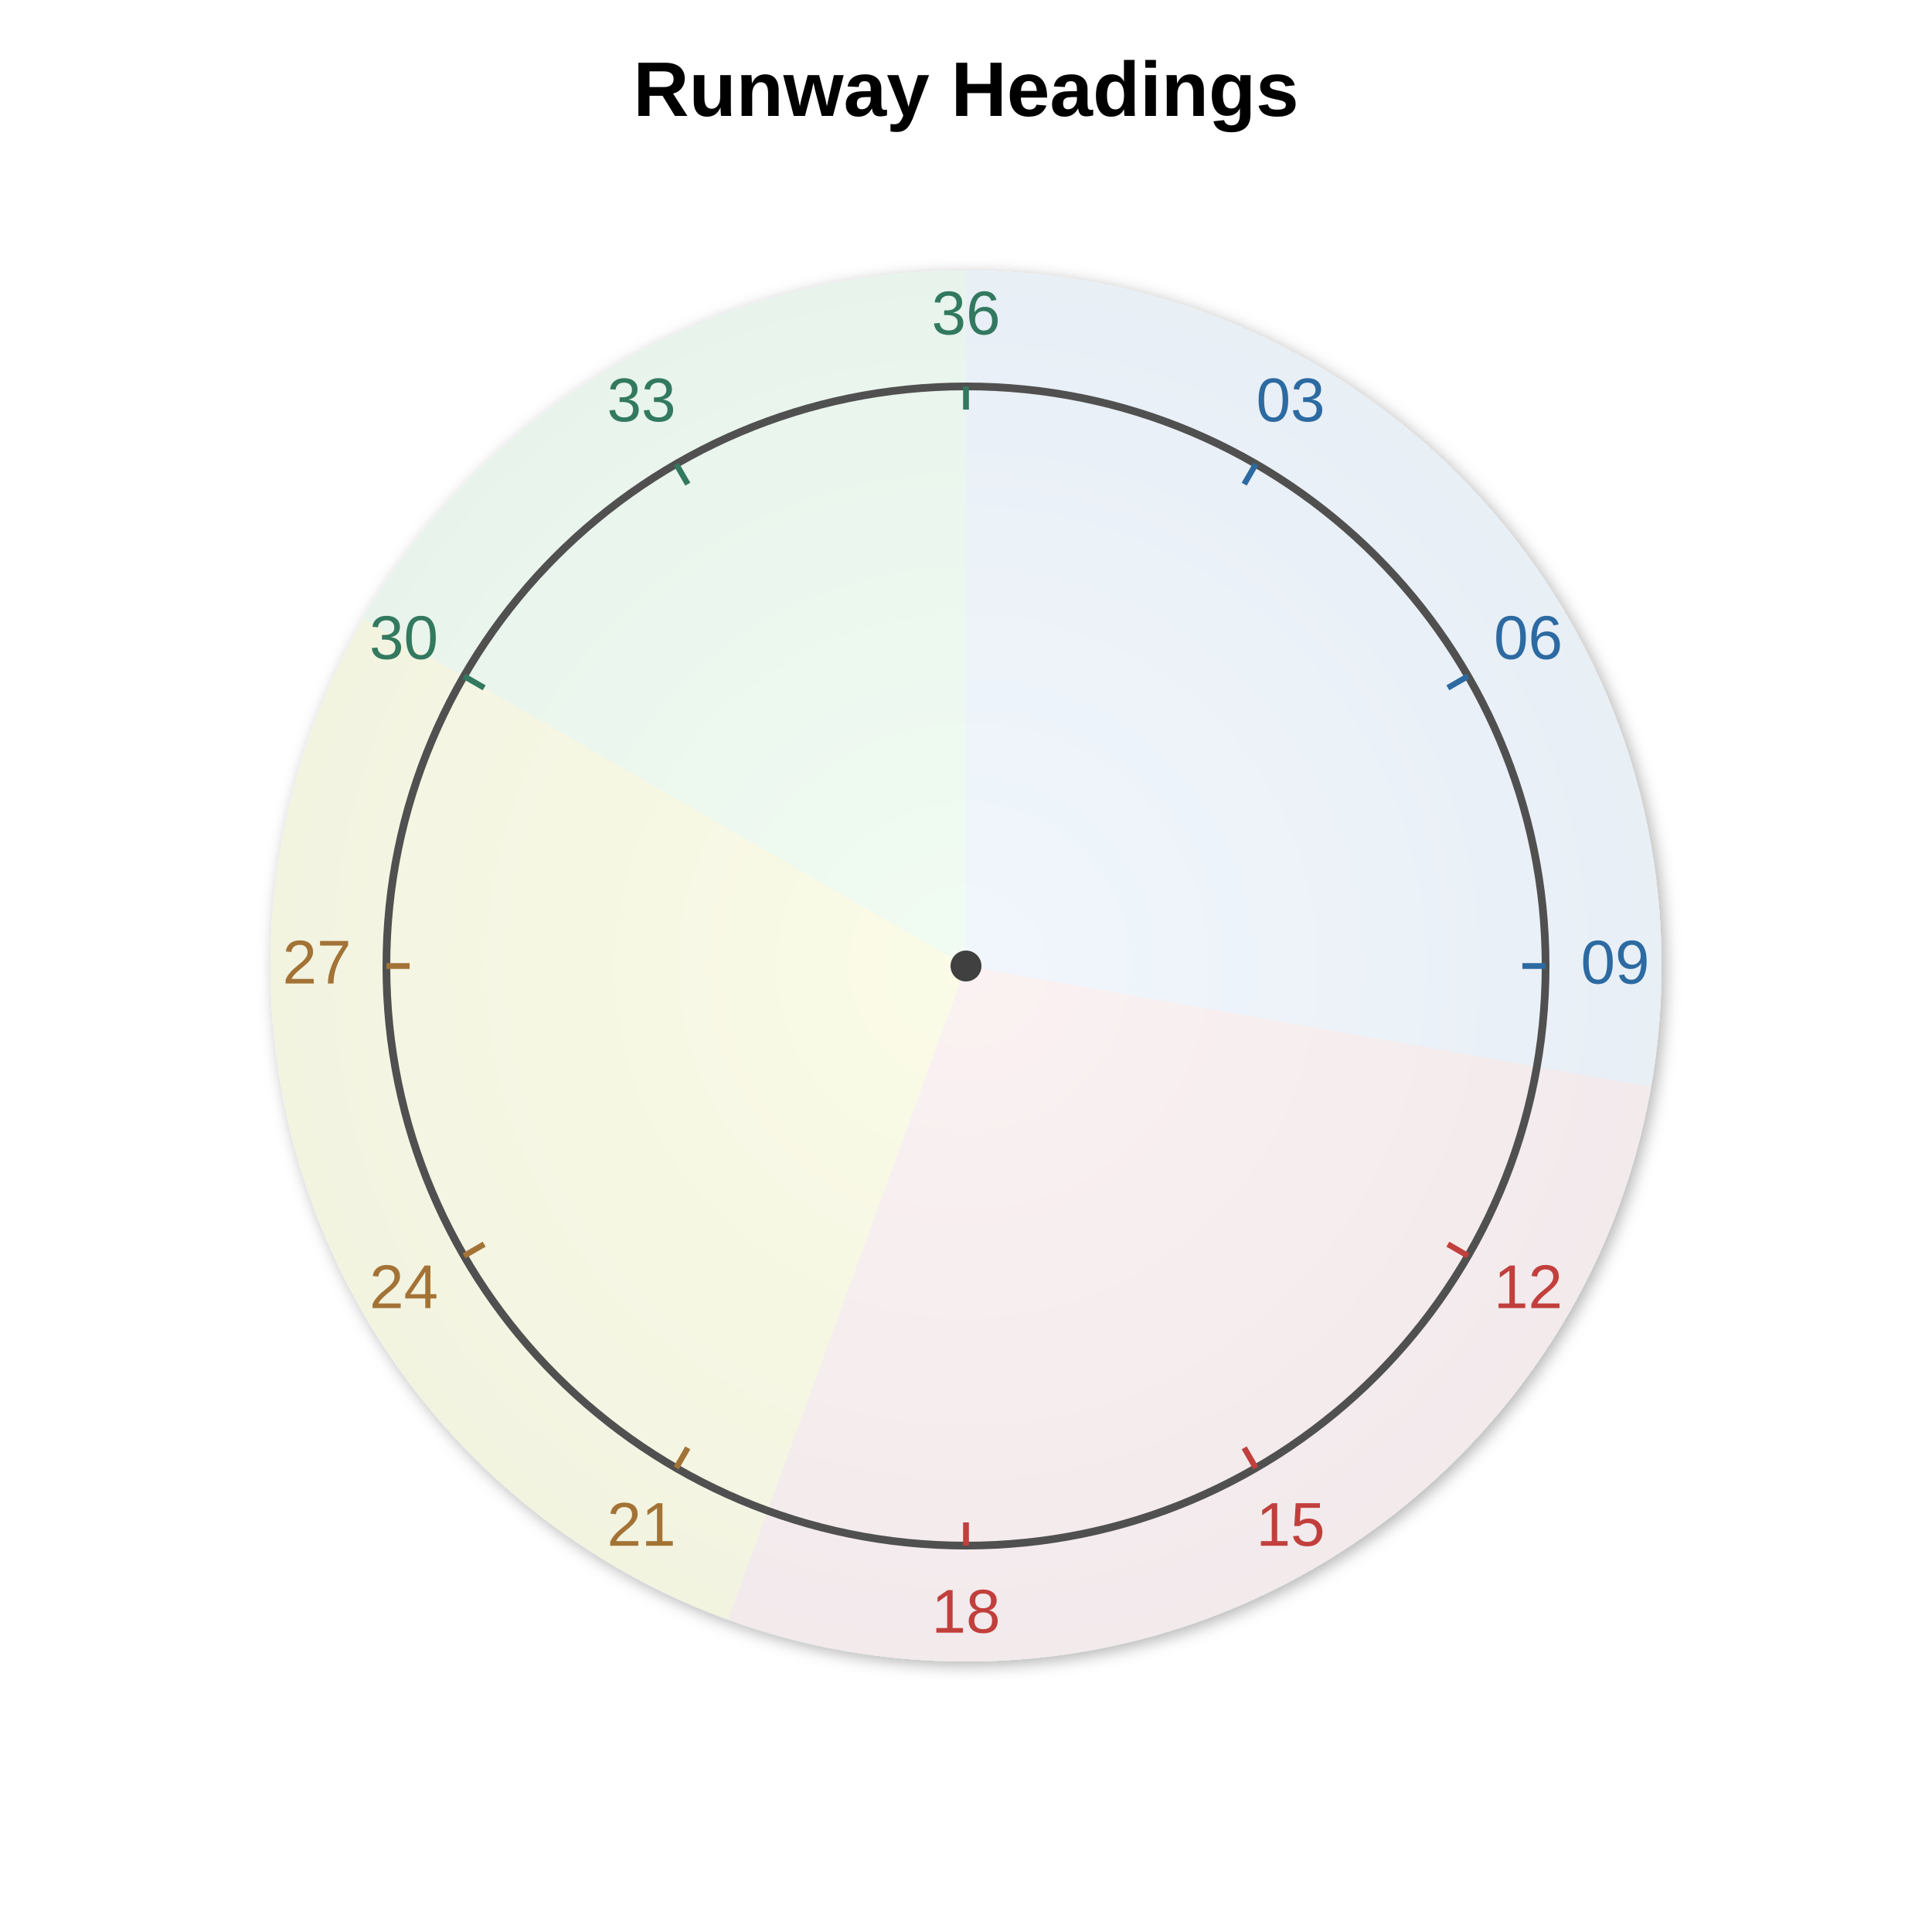
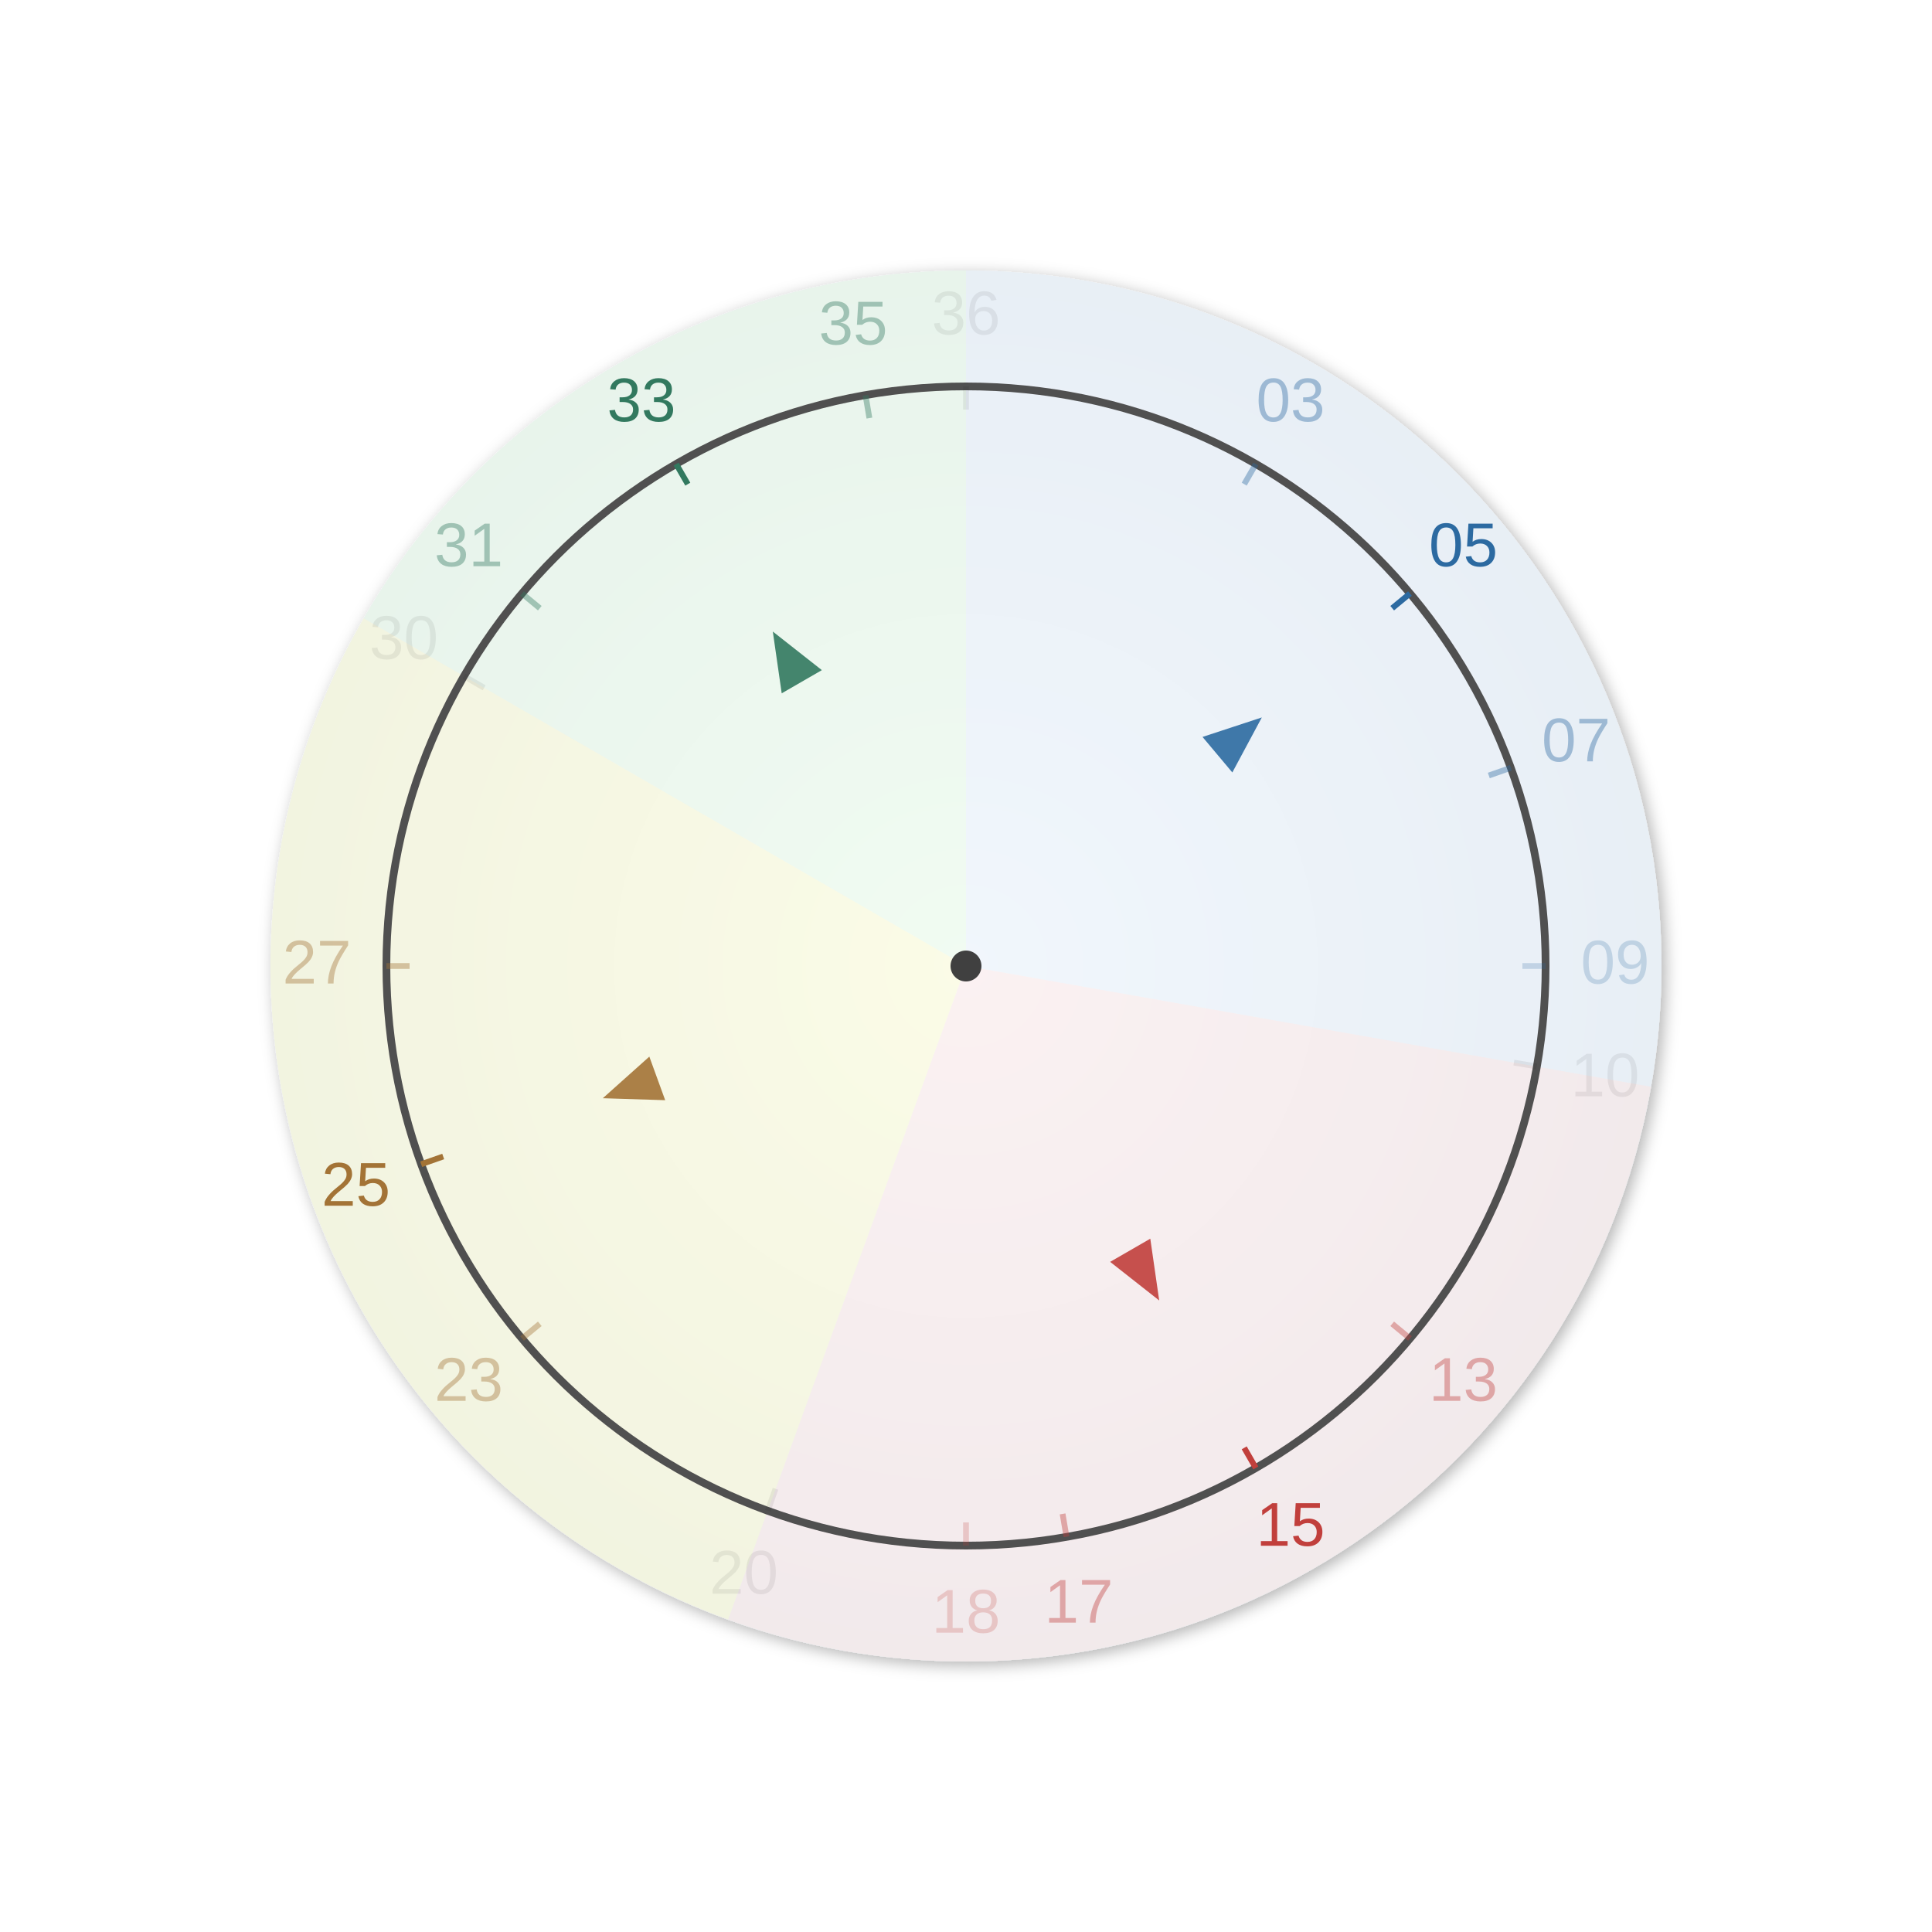
<svg xmlns="http://www.w3.org/2000/svg" width="500" height="500" viewBox="0 0 500 500">
  <defs>
    <radialGradient id="backgroundGradient" cx="50%" cy="50%" r="50%" fx="50%" fy="50%">
      <stop offset="0%" style="stop-color:#f8f9fa;stop-opacity:1" />
      <stop offset="100%" style="stop-color:#e9ecef;stop-opacity:1" />
    </radialGradient>
    <filter id="dropShadow" x="-20%" y="-20%" width="140%" height="140%">
      <feGaussianBlur in="SourceAlpha" stdDeviation="2" />
      <feOffset dx="1" dy="1" result="offsetblur" />
      <feComponentTransfer>
        <feFuncA type="linear" slope="0.3" />
      </feComponentTransfer>
      <feMerge>
        <feMergeNode />
        <feMergeNode in="SourceGraphic" />
      </feMerge>
    </filter>
  </defs>
-   <text x="250.0" y="30" text-anchor="middle" font-family="Arial" font-size="20" font-weight="bold">Runway Headings</text>
  <circle cx="250.0" cy="250.0" r="180" fill="url(#backgroundGradient)" filter="url(#dropShadow)" />
  <path d="M 250.0 250.0 L 250.0 70.0 A 180 180 0 0 1 427.265 281.257 Z" fill="#E6F2FF" fill-opacity="0.4" />
  <path d="M 250.0 250.0 L 427.265 281.257 A 180 180 0 0 1 188.436 419.145 Z" fill="#FFE6E6" fill-opacity="0.4" />
  <path d="M 250.0 250.0 L 188.436 419.145 A 180 180 0 0 1 94.115 160.0 Z" fill="#FFFFCC" fill-opacity="0.4" />
  <path d="M 250.0 250.0 L 94.115 160.0 A 180 180 0 0 1 250 70.0 Z" fill="#E6FFE6" fill-opacity="0.4" />
  <circle cx="250.0" cy="250.0" r="150" fill="none" stroke="#505050" stroke-width="2" />
  <circle cx="250.0" cy="250.0" r="4" fill="#404040" />
  <g text-anchor="middle" font-family="Arial">
-     <line x1="250.0" y1="106.0" x2="250.0" y2="100.0" stroke="#32795f" stroke-width="1.5" />
-     <text x="250.0" y="82.0" dominant-baseline="middle" fill="#32795f" font-size="16">36</text>
-     <line x1="178.0" y1="125.3" x2="175.0" y2="120.1" stroke="#32795f" stroke-width="1.5" />
-     <text x="166.0" y="104.5" dominant-baseline="middle" fill="#32795f" font-size="16">33</text>
-     <line x1="125.3" y1="178.0" x2="120.1" y2="175.0" stroke="#32795f" stroke-width="1.5" />
-     <text x="104.5" y="166.0" dominant-baseline="middle" fill="#32795f" font-size="16">30</text>
-     <line x1="106.0" y1="250.0" x2="100.0" y2="250.0" stroke="#a37336" stroke-width="1.5" />
-     <text x="82.0" y="250.0" dominant-baseline="middle" fill="#a37336" font-size="16">27</text>
-     <line x1="125.3" y1="322.0" x2="120.1" y2="325.0" stroke="#a37336" stroke-width="1.5" />
-     <text x="104.5" y="334.0" dominant-baseline="middle" fill="#a37336" font-size="16">24</text>
-     <line x1="178.0" y1="374.7" x2="175.0" y2="379.9" stroke="#a37336" stroke-width="1.5" />
-     <text x="166.0" y="395.5" dominant-baseline="middle" fill="#a37336" font-size="16">21</text>
-     <line x1="250.0" y1="394.0" x2="250.0" y2="400.0" stroke="#c13f3c" stroke-width="1.5" />
-     <text x="250.0" y="418.0" dominant-baseline="middle" fill="#c13f3c" font-size="16">18</text>
-     <line x1="322.0" y1="374.7" x2="325.0" y2="379.9" stroke="#c13f3c" stroke-width="1.5" />
-     <text x="334.0" y="395.5" dominant-baseline="middle" fill="#c13f3c" font-size="16">15</text>
-     <line x1="374.7" y1="322.0" x2="379.9" y2="325.0" stroke="#c13f3c" stroke-width="1.5" />
-     <text x="395.5" y="334.0" dominant-baseline="middle" fill="#c13f3c" font-size="16">12</text>
-     <line x1="394.0" y1="250.0" x2="400.0" y2="250.0" stroke="#2c6aa1" stroke-width="1.5" />
-     <text x="418.0" y="250.0" dominant-baseline="middle" fill="#2c6aa1" font-size="16">09</text>
-     <line x1="374.7" y1="178.0" x2="379.9" y2="175.0" stroke="#2c6aa1" stroke-width="1.5" />
-     <text x="395.5" y="166.0" dominant-baseline="middle" fill="#2c6aa1" font-size="16">06</text>
-     <line x1="322.0" y1="125.3" x2="325.0" y2="120.1" stroke="#2c6aa1" stroke-width="1.5" />
-     <text x="334.0" y="104.5" dominant-baseline="middle" fill="#2c6aa1" font-size="16">03</text>
+     <line x1="322.0" y1="125.3" x2="325.0" y2="120.1" stroke="#2c6aa1" stroke-width="1.5" opacity="0.4" />
+     <text x="334.0" y="104.5" dominant-baseline="middle" fill="#2c6aa1" font-size="16" opacity="0.4">03</text>
+     <line x1="360.3" y1="157.4" x2="364.9" y2="153.6" stroke="#2c6aa1" stroke-width="1.5" opacity="1.0" />
+     <text x="378.7" y="142.0" dominant-baseline="middle" fill="#2c6aa1" font-size="16" opacity="1.0">05</text>
+     <line x1="385.3" y1="200.7" x2="391.0" y2="198.7" stroke="#2c6aa1" stroke-width="1.5" opacity="0.4" />
+     <text x="407.9" y="192.5" dominant-baseline="middle" fill="#2c6aa1" font-size="16" opacity="0.4">07</text>
+     <line x1="394.0" y1="250.0" x2="400.0" y2="250.0" stroke="#2c6aa1" stroke-width="1.5" opacity="0.22" />
+     <text x="418.0" y="250.0" dominant-baseline="middle" fill="#2c6aa1" font-size="16" opacity="0.22">09</text>
+     <line x1="391.8" y1="275.0" x2="397.7" y2="276.0" stroke="#00000011" stroke-width="1.5" opacity="1.0" />
+     <text x="415.4" y="279.2" dominant-baseline="middle" fill="#00000011" font-size="16" opacity="1.0">10</text>
+     <line x1="360.3" y1="342.6" x2="364.9" y2="346.4" stroke="#c13f3c" stroke-width="1.5" opacity="0.4" />
+     <text x="378.7" y="358.0" dominant-baseline="middle" fill="#c13f3c" font-size="16" opacity="0.4">13</text>
+     <line x1="322.0" y1="374.7" x2="325.0" y2="379.9" stroke="#c13f3c" stroke-width="1.5" opacity="1.0" />
+     <text x="334.0" y="395.5" dominant-baseline="middle" fill="#c13f3c" font-size="16" opacity="1.0">15</text>
+     <line x1="275.0" y1="391.8" x2="276.0" y2="397.7" stroke="#c13f3c" stroke-width="1.5" opacity="0.4" />
+     <text x="279.2" y="415.4" dominant-baseline="middle" fill="#c13f3c" font-size="16" opacity="0.4">17</text>
+     <line x1="250.0" y1="394.0" x2="250.0" y2="400.0" stroke="#c13f3c" stroke-width="1.5" opacity="0.22" />
+     <text x="250.0" y="418.0" dominant-baseline="middle" fill="#c13f3c" font-size="16" opacity="0.22">18</text>
+     <line x1="200.7" y1="385.3" x2="198.7" y2="391.0" stroke="#00000011" stroke-width="1.5" opacity="1.0" />
+     <text x="192.5" y="407.9" dominant-baseline="middle" fill="#00000011" font-size="16" opacity="1.0">20</text>
+     <line x1="139.7" y1="342.6" x2="135.1" y2="346.4" stroke="#a37336" stroke-width="1.5" opacity="0.4" />
+     <text x="121.3" y="358.0" dominant-baseline="middle" fill="#a37336" font-size="16" opacity="0.4">23</text>
+     <line x1="114.7" y1="299.3" x2="109.0" y2="301.3" stroke="#a37336" stroke-width="1.5" opacity="1.0" />
+     <text x="92.1" y="307.5" dominant-baseline="middle" fill="#a37336" font-size="16" opacity="1.0">25</text>
+     <line x1="106.0" y1="250.0" x2="100.0" y2="250.0" stroke="#a37336" stroke-width="1.5" opacity="0.4" />
+     <text x="82.0" y="250.0" dominant-baseline="middle" fill="#a37336" font-size="16" opacity="0.4">27</text>
+     <line x1="125.3" y1="178.0" x2="120.1" y2="175.0" stroke="#00000011" stroke-width="1.5" opacity="1.0" />
+     <text x="104.5" y="166.0" dominant-baseline="middle" fill="#00000011" font-size="16" opacity="1.0">30</text>
+     <line x1="139.7" y1="157.4" x2="135.1" y2="153.6" stroke="#32795f" stroke-width="1.5" opacity="0.4" />
+     <text x="121.3" y="142.0" dominant-baseline="middle" fill="#32795f" font-size="16" opacity="0.4">31</text>
+     <line x1="178.0" y1="125.3" x2="175.0" y2="120.1" stroke="#32795f" stroke-width="1.5" opacity="1.0" />
+     <text x="166.0" y="104.5" dominant-baseline="middle" fill="#32795f" font-size="16" opacity="1.0">33</text>
+     <line x1="225.0" y1="108.2" x2="224.0" y2="102.3" stroke="#32795f" stroke-width="1.5" opacity="0.4" />
+     <text x="220.8" y="84.6" dominant-baseline="middle" fill="#32795f" font-size="16" opacity="0.4">35</text>
+     <line x1="250.0" y1="106.0" x2="250.0" y2="100.0" stroke="#00000011" stroke-width="1.5" opacity="1.0" />
+     <text x="250.0" y="82.0" dominant-baseline="middle" fill="#00000011" font-size="16" opacity="1.0">36</text>
+     <path d="M 10,0 L -5,-6 L -5,6 Z" transform="translate(318.9,192.1) rotate(-40.0)" fill="#2c6aa1" opacity="0.9" />
+     <path d="M 10,0 L -5,-6 L -5,6 Z" transform="translate(295.0,327.9) rotate(60.0)" fill="#c13f3c" opacity="0.9" />
+     <path d="M 10,0 L -5,-6 L -5,6 Z" transform="translate(165.4,280.8) rotate(160.0)" fill="#a37336" opacity="0.9" />
+     <path d="M 10,0 L -5,-6 L -5,6 Z" transform="translate(205.0,172.1) rotate(240.0)" fill="#32795f" opacity="0.9" />
  </g>
</svg>
